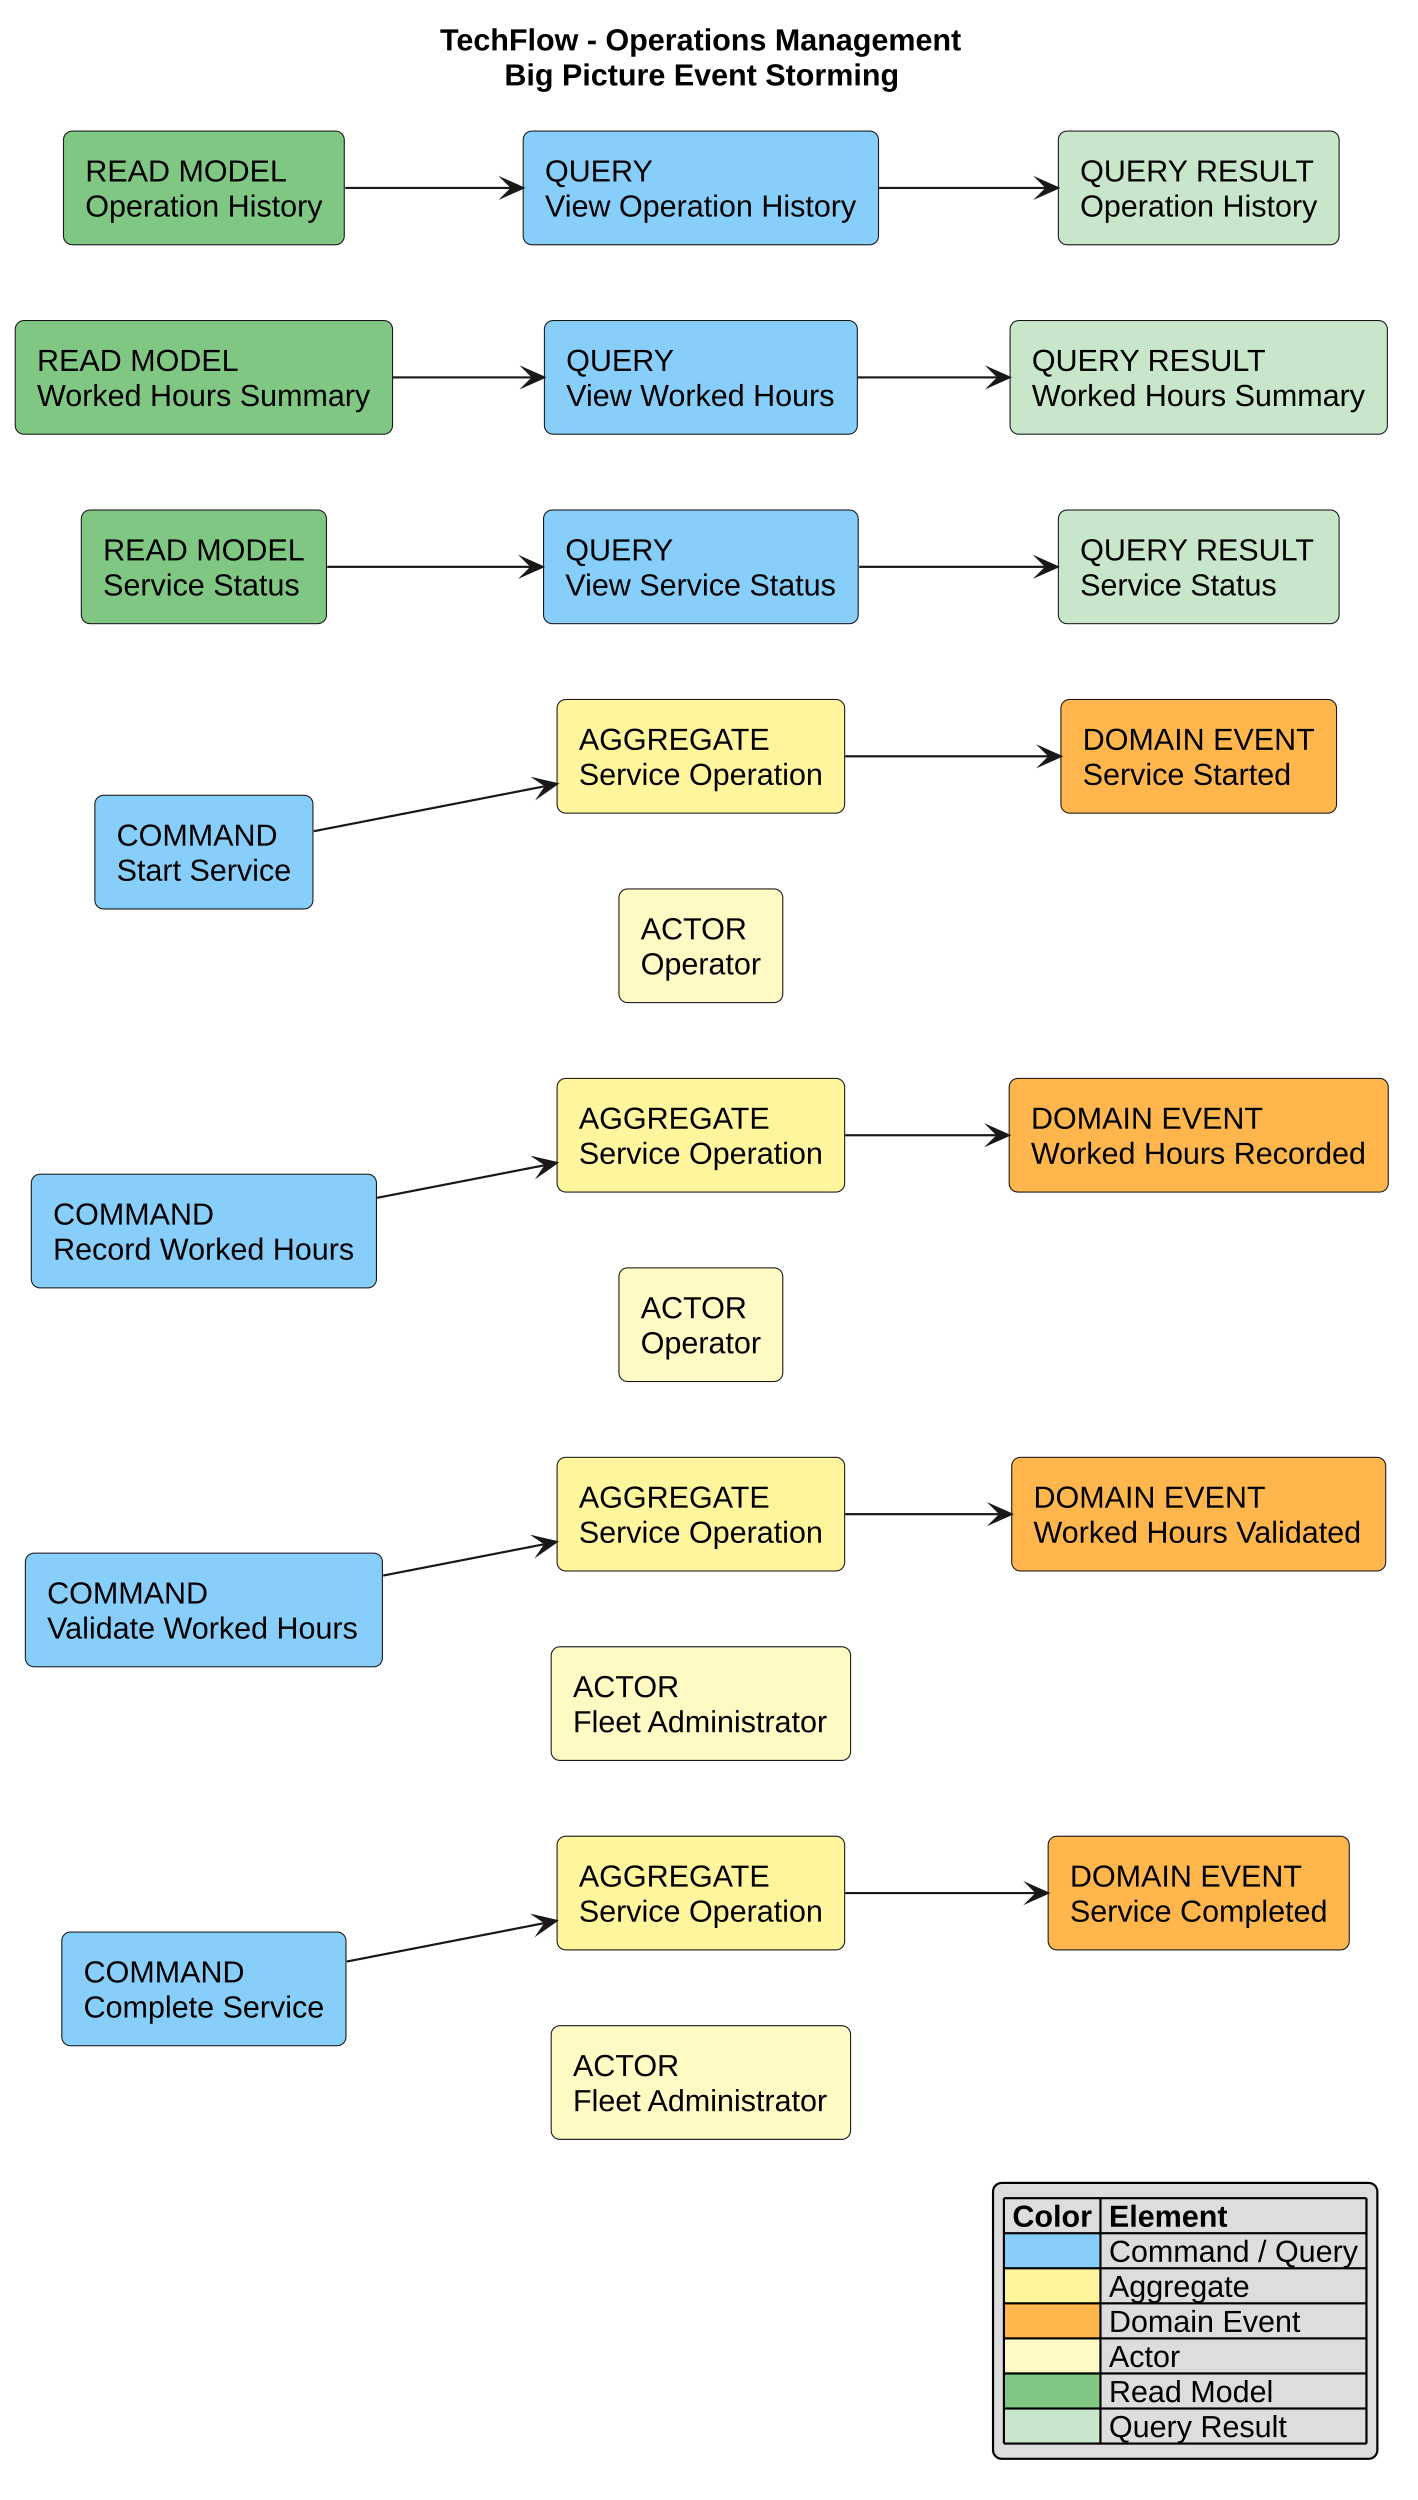
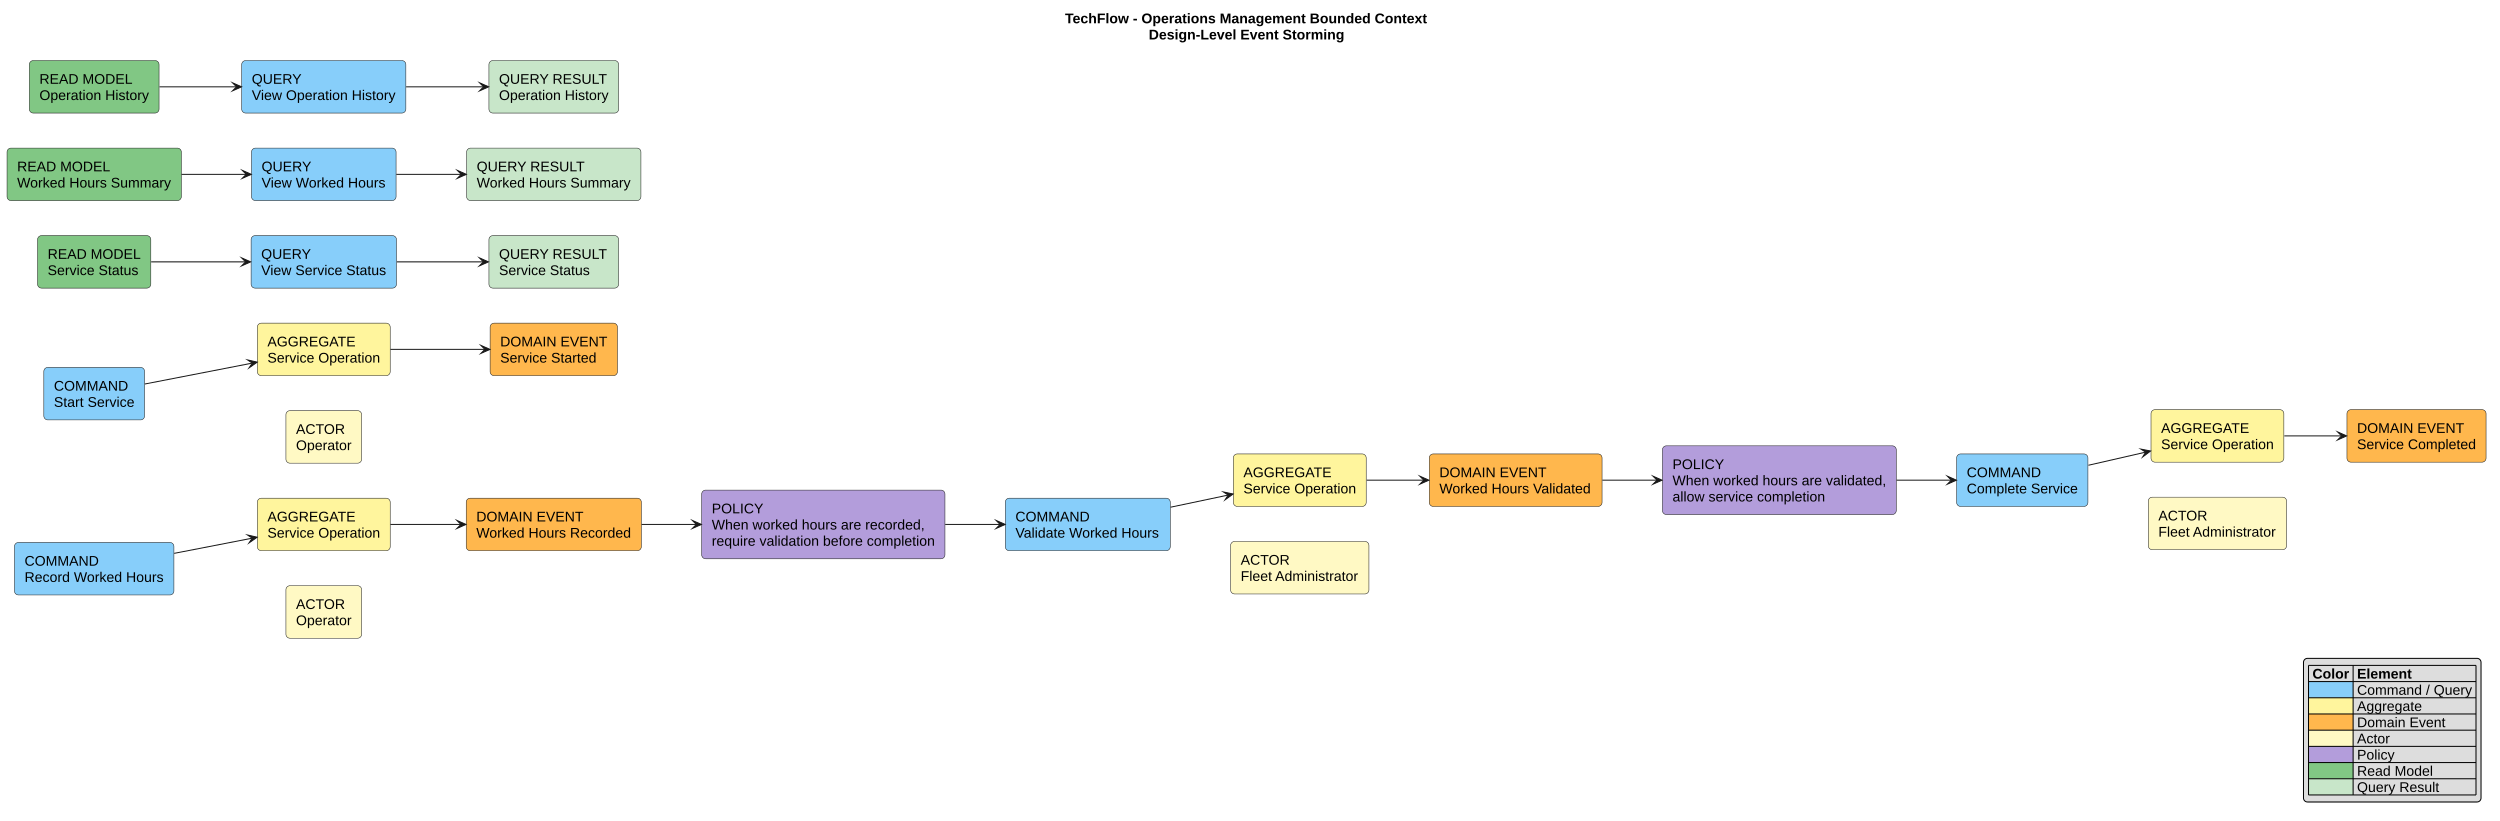
- <svg xmlns="http://www.w3.org/2000/svg" version="1.1" data-diagram-type="DESCRIPTION" style="width:651px;height:1148px;background:#FFFFFF;" width="651px" height="1148px" viewBox="0 0 651 1148" zoomAndPan="magnify" preserveAspectRatio="none" contentStyleType="text/css">
+ <svg xmlns="http://www.w3.org/2000/svg" version="1.1" data-diagram-type="DESCRIPTION" style="width:2485px;height:816px;background:#FFFFFF;" width="2485px" height="816px" viewBox="0 0 2485 816" zoomAndPan="magnify" preserveAspectRatio="none" contentStyleType="text/css">
  <defs />
  <g font-family="sans-serif" lengthAdjust="spacing">
    <g class="title" data-source-line="1">
-       <text x="202.058" y="23.132" fill="#000" font-size="14" textLength="240.365" font-weight="700" font-family="Arial">TechFlow - Operations Management</text>
-       <text x="231.617" y="39.23" fill="#000" font-size="14" textLength="181.248" font-weight="700" font-family="Arial">Big Picture Event Storming</text>
+       <text x="1058.618" y="23.132" fill="#000" font-size="14" textLength="360.91" font-weight="700" font-family="Arial">TechFlow - Operations Management Bounded Context</text>
+       <text x="1141.831" y="39.23" fill="#000" font-size="14" textLength="194.482" font-weight="700" font-family="Arial">Design-Level Event Storming</text>
    </g>
    <g class="entity" data-qualified-name="CMD_START" id="ent0001" data-source-line="12">
      <rect x="43.56" y="365.197" width="100.138" height="52.197" fill="#87CEFA" style="stroke:#181818;stroke-width:0.5;" rx="4" ry="4" />
      <text x="53.56" y="388.329" fill="#000" font-size="14" textLength="73.883" font-family="Arial">COMMAND</text>
      <text x="53.56" y="404.428" fill="#000" font-size="14" textLength="80.138" font-family="Arial">Start Service</text>
    </g>
    <g class="entity" data-qualified-name="AGG_START" id="ent0002" data-source-line="13">
      <rect x="255.81" y="321.197" width="132.055" height="52.197" fill="#FFF59D" style="stroke:#181818;stroke-width:0.5;" rx="4" ry="4" />
      <text x="265.81" y="344.329" fill="#000" font-size="14" textLength="88.683" font-family="Arial">AGGREGATE</text>
      <text x="265.81" y="360.428" fill="#000" font-size="14" textLength="112.055" font-family="Arial">Service Operation</text>
    </g>
    <g class="entity" data-qualified-name="ACT_START" id="ent0003" data-source-line="14">
      <rect x="284.21" y="408.197" width="75.248" height="52.197" fill="#FFF9C4" style="stroke:#181818;stroke-width:0.5;" rx="4" ry="4" />
      <text x="294.21" y="431.329" fill="#000" font-size="14" textLength="49" font-family="Arial">ACTOR</text>
      <text x="294.21" y="447.428" fill="#000" font-size="14" textLength="55.248" font-family="Arial">Operator</text>
    </g>
    <g class="entity" data-qualified-name="CMD_RECORD_HOURS" id="ent0004" data-source-line="15">
      <rect x="14.38" y="539.197" width="158.489" height="52.197" fill="#87CEFA" style="stroke:#181818;stroke-width:0.5;" rx="4" ry="4" />
      <text x="24.38" y="562.329" fill="#000" font-size="14" textLength="73.883" font-family="Arial">COMMAND</text>
      <text x="24.38" y="578.428" fill="#000" font-size="14" textLength="138.489" font-family="Arial">Record Worked Hours</text>
    </g>
    <g class="entity" data-qualified-name="AGG_RECORD_HOURS" id="ent0005" data-source-line="16">
      <rect x="255.81" y="495.197" width="132.055" height="52.197" fill="#FFF59D" style="stroke:#181818;stroke-width:0.5;" rx="4" ry="4" />
      <text x="265.81" y="518.329" fill="#000" font-size="14" textLength="88.683" font-family="Arial">AGGREGATE</text>
      <text x="265.81" y="534.428" fill="#000" font-size="14" textLength="112.055" font-family="Arial">Service Operation</text>
    </g>
    <g class="entity" data-qualified-name="ACT_RECORD_HOURS" id="ent0006" data-source-line="17">
      <rect x="284.21" y="582.197" width="75.248" height="52.197" fill="#FFF9C4" style="stroke:#181818;stroke-width:0.5;" rx="4" ry="4" />
      <text x="294.21" y="605.329" fill="#000" font-size="14" textLength="49" font-family="Arial">ACTOR</text>
      <text x="294.21" y="621.428" fill="#000" font-size="14" textLength="55.248" font-family="Arial">Operator</text>
    </g>
    <g class="entity" data-qualified-name="CMD_VALIDATE_HOURS" id="ent0007" data-source-line="18">
-       <rect x="11.65" y="713.197" width="163.951" height="52.197" fill="#87CEFA" style="stroke:#181818;stroke-width:0.5;" rx="4" ry="4" />
-       <text x="21.65" y="736.329" fill="#000" font-size="14" textLength="73.883" font-family="Arial">COMMAND</text>
-       <text x="21.65" y="752.428" fill="#000" font-size="14" textLength="143.951" font-family="Arial">Validate Worked Hours</text>
+       <rect x="999.28" y="495.197" width="163.951" height="52.197" fill="#87CEFA" style="stroke:#181818;stroke-width:0.5;" rx="4" ry="4" />
+       <text x="1009.28" y="518.329" fill="#000" font-size="14" textLength="73.883" font-family="Arial">COMMAND</text>
+       <text x="1009.28" y="534.428" fill="#000" font-size="14" textLength="143.951" font-family="Arial">Validate Worked Hours</text>
    </g>
    <g class="entity" data-qualified-name="AGG_VALIDATE_HOURS" id="ent0008" data-source-line="19">
-       <rect x="255.81" y="669.197" width="132.055" height="52.197" fill="#FFF59D" style="stroke:#181818;stroke-width:0.5;" rx="4" ry="4" />
-       <text x="265.81" y="692.329" fill="#000" font-size="14" textLength="88.683" font-family="Arial">AGGREGATE</text>
-       <text x="265.81" y="708.428" fill="#000" font-size="14" textLength="112.055" font-family="Arial">Service Operation</text>
+       <rect x="1225.95" y="451.197" width="132.055" height="52.197" fill="#FFF59D" style="stroke:#181818;stroke-width:0.5;" rx="4" ry="4" />
+       <text x="1235.95" y="474.329" fill="#000" font-size="14" textLength="88.683" font-family="Arial">AGGREGATE</text>
+       <text x="1235.95" y="490.428" fill="#000" font-size="14" textLength="112.055" font-family="Arial">Service Operation</text>
    </g>
    <g class="entity" data-qualified-name="ACT_VALIDATE_HOURS" id="ent0009" data-source-line="20">
-       <rect x="253.1" y="756.197" width="137.482" height="52.197" fill="#FFF9C4" style="stroke:#181818;stroke-width:0.5;" rx="4" ry="4" />
-       <text x="263.1" y="779.329" fill="#000" font-size="14" textLength="49" font-family="Arial">ACTOR</text>
-       <text x="263.1" y="795.428" fill="#000" font-size="14" textLength="117.482" font-family="Arial">Fleet Administrator</text>
+       <rect x="1223.23" y="538.197" width="137.482" height="52.197" fill="#FFF9C4" style="stroke:#181818;stroke-width:0.5;" rx="4" ry="4" />
+       <text x="1233.23" y="561.329" fill="#000" font-size="14" textLength="49" font-family="Arial">ACTOR</text>
+       <text x="1233.23" y="577.428" fill="#000" font-size="14" textLength="117.482" font-family="Arial">Fleet Administrator</text>
    </g>
    <g class="entity" data-qualified-name="CMD_COMPLETE" id="ent0010" data-source-line="21">
-       <rect x="28.38" y="887.197" width="130.489" height="52.197" fill="#87CEFA" style="stroke:#181818;stroke-width:0.5;" rx="4" ry="4" />
-       <text x="38.38" y="910.329" fill="#000" font-size="14" textLength="73.883" font-family="Arial">COMMAND</text>
-       <text x="38.38" y="926.428" fill="#000" font-size="14" textLength="110.489" font-family="Arial">Complete Service</text>
+       <rect x="1944.9" y="451.197" width="130.489" height="52.197" fill="#87CEFA" style="stroke:#181818;stroke-width:0.5;" rx="4" ry="4" />
+       <text x="1954.9" y="474.329" fill="#000" font-size="14" textLength="73.883" font-family="Arial">COMMAND</text>
+       <text x="1954.9" y="490.428" fill="#000" font-size="14" textLength="110.489" font-family="Arial">Complete Service</text>
    </g>
    <g class="entity" data-qualified-name="AGG_COMPLETE" id="ent0011" data-source-line="22">
-       <rect x="255.81" y="843.197" width="132.055" height="52.197" fill="#FFF59D" style="stroke:#181818;stroke-width:0.5;" rx="4" ry="4" />
-       <text x="265.81" y="866.329" fill="#000" font-size="14" textLength="88.683" font-family="Arial">AGGREGATE</text>
-       <text x="265.81" y="882.428" fill="#000" font-size="14" textLength="112.055" font-family="Arial">Service Operation</text>
+       <rect x="2138.1" y="407.197" width="132.055" height="52.197" fill="#FFF59D" style="stroke:#181818;stroke-width:0.5;" rx="4" ry="4" />
+       <text x="2148.1" y="430.329" fill="#000" font-size="14" textLength="88.683" font-family="Arial">AGGREGATE</text>
+       <text x="2148.1" y="446.428" fill="#000" font-size="14" textLength="112.055" font-family="Arial">Service Operation</text>
    </g>
    <g class="entity" data-qualified-name="ACT_COMPLETE" id="ent0012" data-source-line="23">
-       <rect x="253.1" y="930.197" width="137.482" height="52.197" fill="#FFF9C4" style="stroke:#181818;stroke-width:0.5;" rx="4" ry="4" />
-       <text x="263.1" y="953.329" fill="#000" font-size="14" textLength="49" font-family="Arial">ACTOR</text>
-       <text x="263.1" y="969.428" fill="#000" font-size="14" textLength="117.482" font-family="Arial">Fleet Administrator</text>
+       <rect x="2135.39" y="494.197" width="137.482" height="52.197" fill="#FFF9C4" style="stroke:#181818;stroke-width:0.5;" rx="4" ry="4" />
+       <text x="2145.39" y="517.329" fill="#000" font-size="14" textLength="49" font-family="Arial">ACTOR</text>
+       <text x="2145.39" y="533.428" fill="#000" font-size="14" textLength="117.482" font-family="Arial">Fleet Administrator</text>
    </g>
    <g class="entity" data-qualified-name="EVT_STARTED" id="ent0013" data-source-line="25">
      <rect x="487.17" y="321.197" width="126.565" height="52.197" fill="#FFB74D" style="stroke:#181818;stroke-width:0.5;" rx="4" ry="4" />
      <text x="497.17" y="344.329" fill="#000" font-size="14" textLength="106.565" font-family="Arial">DOMAIN EVENT</text>
      <text x="497.17" y="360.428" fill="#000" font-size="14" textLength="95.71" font-family="Arial">Service Started</text>
    </g>
    <g class="entity" data-qualified-name="EVT_HOURS_RECORDED" id="ent0014" data-source-line="26">
      <rect x="463.42" y="495.197" width="174.062" height="52.197" fill="#FFB74D" style="stroke:#181818;stroke-width:0.5;" rx="4" ry="4" />
      <text x="473.42" y="518.329" fill="#000" font-size="14" textLength="106.565" font-family="Arial">DOMAIN EVENT</text>
      <text x="473.42" y="534.428" fill="#000" font-size="14" textLength="154.062" font-family="Arial">Worked Hours Recorded</text>
    </g>
    <g class="entity" data-qualified-name="EVT_HOURS_VALIDATED" id="ent0015" data-source-line="27">
-       <rect x="464.58" y="669.197" width="171.737" height="52.197" fill="#FFB74D" style="stroke:#181818;stroke-width:0.5;" rx="4" ry="4" />
-       <text x="474.58" y="692.329" fill="#000" font-size="14" textLength="106.565" font-family="Arial">DOMAIN EVENT</text>
-       <text x="474.58" y="708.428" fill="#000" font-size="14" textLength="151.737" font-family="Arial">Worked Hours Validated</text>
+       <rect x="1420.71" y="451.197" width="171.737" height="52.197" fill="#FFB74D" style="stroke:#181818;stroke-width:0.5;" rx="4" ry="4" />
+       <text x="1430.71" y="474.329" fill="#000" font-size="14" textLength="106.565" font-family="Arial">DOMAIN EVENT</text>
+       <text x="1430.71" y="490.428" fill="#000" font-size="14" textLength="151.737" font-family="Arial">Worked Hours Validated</text>
    </g>
    <g class="entity" data-qualified-name="EVT_COMPLETED" id="ent0016" data-source-line="28">
-       <rect x="481.31" y="843.197" width="138.275" height="52.197" fill="#FFB74D" style="stroke:#181818;stroke-width:0.5;" rx="4" ry="4" />
-       <text x="491.31" y="866.329" fill="#000" font-size="14" textLength="106.565" font-family="Arial">DOMAIN EVENT</text>
-       <text x="491.31" y="882.428" fill="#000" font-size="14" textLength="118.275" font-family="Arial">Service Completed</text>
-     </g>
-     <g class="entity" data-qualified-name="READ_STATUS" id="ent0017" data-source-line="30">
+       <rect x="2332.87" y="407.197" width="138.275" height="52.197" fill="#FFB74D" style="stroke:#181818;stroke-width:0.5;" rx="4" ry="4" />
+       <text x="2342.87" y="430.329" fill="#000" font-size="14" textLength="106.565" font-family="Arial">DOMAIN EVENT</text>
+       <text x="2342.87" y="446.428" fill="#000" font-size="14" textLength="118.275" font-family="Arial">Service Completed</text>
+     </g>
+     <g class="entity" data-qualified-name="POL_VALIDATE_RECORDED_HOURS" id="ent0017" data-source-line="30">
+       <rect x="697.48" y="487.147" width="241.799" height="68.296" fill="#B39DDB" style="stroke:#181818;stroke-width:0.5;" rx="4" ry="4" />
+       <text x="707.48" y="510.279" fill="#000" font-size="14" textLength="51.352" font-family="Arial">POLICY</text>
+       <text x="707.48" y="526.378" fill="#000" font-size="14" textLength="211.661" font-family="Arial">When worked hours are recorded,</text>
+       <text x="707.48" y="542.476" fill="#000" font-size="14" textLength="221.799" font-family="Arial">require validation before completion</text>
+     </g>
+     <g class="entity" data-qualified-name="POL_COMPLETE_VALIDATED_SERVICE" id="ent0018" data-source-line="31">
+       <rect x="1652.45" y="443.147" width="232.447" height="68.296" fill="#B39DDB" style="stroke:#181818;stroke-width:0.5;" rx="4" ry="4" />
+       <text x="1662.45" y="466.279" fill="#000" font-size="14" textLength="51.352" font-family="Arial">POLICY</text>
+       <text x="1662.45" y="482.378" fill="#000" font-size="14" textLength="212.447" font-family="Arial">When worked hours are validated,</text>
+       <text x="1662.45" y="498.476" fill="#000" font-size="14" textLength="151.73" font-family="Arial">allow service completion</text>
+     </g>
+     <g class="entity" data-qualified-name="READ_STATUS" id="ent0019" data-source-line="33">
      <rect x="37.34" y="234.197" width="112.572" height="52.197" fill="#81C784" style="stroke:#181818;stroke-width:0.5;" rx="4" ry="4" />
      <text x="47.34" y="257.329" fill="#000" font-size="14" textLength="92.572" font-family="Arial">READ MODEL</text>
      <text x="47.34" y="273.428" fill="#000" font-size="14" textLength="90.262" font-family="Arial">Service Status</text>
    </g>
-     <g class="entity" data-qualified-name="QUERY_STATUS" id="ent0018" data-source-line="31">
+     <g class="entity" data-qualified-name="QUERY_STATUS" id="ent0020" data-source-line="34">
      <rect x="249.59" y="234.197" width="144.496" height="52.197" fill="#87CEFA" style="stroke:#181818;stroke-width:0.5;" rx="4" ry="4" />
      <text x="259.59" y="257.329" fill="#000" font-size="14" textLength="49.786" font-family="Arial">QUERY</text>
      <text x="259.59" y="273.428" fill="#000" font-size="14" textLength="124.496" font-family="Arial">View Service Status</text>
    </g>
-     <g class="entity" data-qualified-name="RESULT_STATUS" id="ent0019" data-source-line="32">
+     <g class="entity" data-qualified-name="RESULT_STATUS" id="ent0021" data-source-line="35">
      <rect x="486" y="234.197" width="128.91" height="52.197" fill="#C8E6C9" style="stroke:#181818;stroke-width:0.5;" rx="4" ry="4" />
      <text x="496" y="257.329" fill="#000" font-size="14" textLength="108.91" font-family="Arial">QUERY RESULT</text>
      <text x="496" y="273.428" fill="#000" font-size="14" textLength="90.262" font-family="Arial">Service Status</text>
    </g>
-     <g class="entity" data-qualified-name="READ_HOURS" id="ent0020" data-source-line="34">
+     <g class="entity" data-qualified-name="READ_HOURS" id="ent0022" data-source-line="37">
      <rect x="7" y="147.197" width="173.255" height="52.197" fill="#81C784" style="stroke:#181818;stroke-width:0.5;" rx="4" ry="4" />
      <text x="17" y="170.329" fill="#000" font-size="14" textLength="92.572" font-family="Arial">READ MODEL</text>
      <text x="17" y="186.428" fill="#000" font-size="14" textLength="153.255" font-family="Arial">Worked Hours Summary</text>
    </g>
-     <g class="entity" data-qualified-name="QUERY_HOURS" id="ent0021" data-source-line="35">
+     <g class="entity" data-qualified-name="QUERY_HOURS" id="ent0023" data-source-line="38">
      <rect x="249.99" y="147.197" width="143.703" height="52.197" fill="#87CEFA" style="stroke:#181818;stroke-width:0.5;" rx="4" ry="4" />
      <text x="259.99" y="170.329" fill="#000" font-size="14" textLength="49.786" font-family="Arial">QUERY</text>
      <text x="259.99" y="186.428" fill="#000" font-size="14" textLength="123.703" font-family="Arial">View Worked Hours</text>
    </g>
-     <g class="entity" data-qualified-name="RESULT_HOURS" id="ent0022" data-source-line="36">
+     <g class="entity" data-qualified-name="RESULT_HOURS" id="ent0024" data-source-line="39">
      <rect x="463.82" y="147.197" width="173.255" height="52.197" fill="#C8E6C9" style="stroke:#181818;stroke-width:0.5;" rx="4" ry="4" />
      <text x="473.82" y="170.329" fill="#000" font-size="14" textLength="108.91" font-family="Arial">QUERY RESULT</text>
      <text x="473.82" y="186.428" fill="#000" font-size="14" textLength="153.255" font-family="Arial">Worked Hours Summary</text>
    </g>
-     <g class="entity" data-qualified-name="READ_HISTORY" id="ent0023" data-source-line="38">
+     <g class="entity" data-qualified-name="READ_HISTORY" id="ent0025" data-source-line="41">
      <rect x="29.16" y="60.197" width="128.931" height="52.197" fill="#81C784" style="stroke:#181818;stroke-width:0.5;" rx="4" ry="4" />
      <text x="39.16" y="83.329" fill="#000" font-size="14" textLength="92.572" font-family="Arial">READ MODEL</text>
      <text x="39.16" y="99.428" fill="#000" font-size="14" textLength="108.931" font-family="Arial">Operation History</text>
    </g>
-     <g class="entity" data-qualified-name="QUERY_HISTORY" id="ent0024" data-source-line="39">
+     <g class="entity" data-qualified-name="QUERY_HISTORY" id="ent0026" data-source-line="42">
      <rect x="240.25" y="60.197" width="163.165" height="52.197" fill="#87CEFA" style="stroke:#181818;stroke-width:0.5;" rx="4" ry="4" />
      <text x="250.25" y="83.329" fill="#000" font-size="14" textLength="49.786" font-family="Arial">QUERY</text>
      <text x="250.25" y="99.428" fill="#000" font-size="14" textLength="143.165" font-family="Arial">View Operation History</text>
    </g>
-     <g class="entity" data-qualified-name="RESULT_HISTORY" id="ent0025" data-source-line="40">
+     <g class="entity" data-qualified-name="RESULT_HISTORY" id="ent0027" data-source-line="43">
      <rect x="485.99" y="60.197" width="128.931" height="52.197" fill="#C8E6C9" style="stroke:#181818;stroke-width:0.5;" rx="4" ry="4" />
      <text x="495.99" y="83.329" fill="#000" font-size="14" textLength="108.91" font-family="Arial">QUERY RESULT</text>
      <text x="495.99" y="99.428" fill="#000" font-size="14" textLength="108.931" font-family="Arial">Operation History</text>
    </g>
-     <g class="link" data-entity-1="ent0001" data-entity-2="ent0002" id="lnk26" data-source-line="46" data-link-type="dependency">
+     <g class="link" data-entity-1="ent0001" data-entity-2="ent0002" id="lnk28" data-source-line="49" data-link-type="dependency">
      <path d="M143.99,381.697 C176.75,375.327 215.192,367.853 250.782,360.923" style="stroke:#181818;stroke-width:1;" fill="none" id="CMD_START-to-AGG_START" />
      <polygon points="255.69,359.967,246.091,357.761,250.782,360.923,247.62,365.614,255.69,359.967" fill="#181818" style="stroke:#181818;stroke-width:1;stroke-linejoin:miter;stroke-miterlimit:10;" />
    </g>
-     <g class="link" data-entity-1="ent0002" data-entity-2="ent0013" id="lnk27" data-source-line="47" data-link-type="dependency">
+     <g class="link" data-entity-1="ent0002" data-entity-2="ent0013" id="lnk29" data-source-line="50" data-link-type="dependency">
      <path d="M388.08,347.297 C419.2,347.297 451.26,347.297 482.01,347.297" style="stroke:#181818;stroke-width:1;" fill="none" id="AGG_START-to-EVT_STARTED" />
      <polygon points="487.01,347.297,478.01,343.297,482.01,347.297,478.01,351.297,487.01,347.297" fill="#181818" style="stroke:#181818;stroke-width:1;stroke-linejoin:miter;stroke-miterlimit:10;" />
    </g>
-     <g class="link" data-entity-1="ent0004" data-entity-2="ent0005" id="lnk30" data-source-line="50" data-link-type="dependency">
+     <g class="link" data-entity-1="ent0004" data-entity-2="ent0005" id="lnk32" data-source-line="53" data-link-type="dependency">
      <path d="M173.11,550.037 C200.03,544.797 224.952,539.952 250.712,534.942" style="stroke:#181818;stroke-width:1;" fill="none" id="CMD_RECORD_HOURS-to-AGG_RECORD_HOURS" />
      <polygon points="255.62,533.987,246.022,531.779,250.712,534.942,247.549,539.632,255.62,533.987" fill="#181818" style="stroke:#181818;stroke-width:1;stroke-linejoin:miter;stroke-miterlimit:10;" />
    </g>
-     <g class="link" data-entity-1="ent0005" data-entity-2="ent0014" id="lnk31" data-source-line="51" data-link-type="dependency">
+     <g class="link" data-entity-1="ent0005" data-entity-2="ent0014" id="lnk33" data-source-line="54" data-link-type="dependency">
      <path d="M388.08,521.297 C411.48,521.297 433.25,521.297 458.16,521.297" style="stroke:#181818;stroke-width:1;" fill="none" id="AGG_RECORD_HOURS-to-EVT_HOURS_RECORDED" />
      <polygon points="463.16,521.297,454.16,517.297,458.16,521.297,454.16,525.297,463.16,521.297" fill="#181818" style="stroke:#181818;stroke-width:1;stroke-linejoin:miter;stroke-miterlimit:10;" />
    </g>
-     <g class="link" data-entity-1="ent0007" data-entity-2="ent0008" id="lnk34" data-source-line="54" data-link-type="dependency">
-       <path d="M175.97,723.477 C202.07,718.397 225.702,713.801 250.512,708.981" style="stroke:#181818;stroke-width:1;" fill="none" id="CMD_VALIDATE_HOURS-to-AGG_VALIDATE_HOURS" />
-       <polygon points="255.42,708.027,245.822,705.817,250.512,708.981,247.348,713.67,255.42,708.027" fill="#181818" style="stroke:#181818;stroke-width:1;stroke-linejoin:miter;stroke-miterlimit:10;" />
-     </g>
-     <g class="link" data-entity-1="ent0008" data-entity-2="ent0015" id="lnk35" data-source-line="55" data-link-type="dependency">
-       <path d="M388.08,695.297 C411.88,695.297 434.15,695.297 459.41,695.297" style="stroke:#181818;stroke-width:1;" fill="none" id="AGG_VALIDATE_HOURS-to-EVT_HOURS_VALIDATED" />
-       <polygon points="464.41,695.297,455.41,691.297,459.41,695.297,455.41,699.297,464.41,695.297" fill="#181818" style="stroke:#181818;stroke-width:1;stroke-linejoin:miter;stroke-miterlimit:10;" />
-     </g>
-     <g class="link" data-entity-1="ent0010" data-entity-2="ent0011" id="lnk38" data-source-line="58" data-link-type="dependency">
-       <path d="M159.15,900.747 C189.31,894.877 220.262,888.862 250.542,882.972" style="stroke:#181818;stroke-width:1;" fill="none" id="CMD_COMPLETE-to-AGG_COMPLETE" />
-       <polygon points="255.45,882.017,245.852,879.809,250.542,882.972,247.379,887.662,255.45,882.017" fill="#181818" style="stroke:#181818;stroke-width:1;stroke-linejoin:miter;stroke-miterlimit:10;" />
-     </g>
-     <g class="link" data-entity-1="ent0011" data-entity-2="ent0016" id="lnk39" data-source-line="59" data-link-type="dependency">
-       <path d="M388.08,869.297 C417.24,869.297 446.61,869.297 476.12,869.297" style="stroke:#181818;stroke-width:1;" fill="none" id="AGG_COMPLETE-to-EVT_COMPLETED" />
-       <polygon points="481.12,869.297,472.12,865.297,476.12,869.297,472.12,873.297,481.12,869.297" fill="#181818" style="stroke:#181818;stroke-width:1;stroke-linejoin:miter;stroke-miterlimit:10;" />
-     </g>
-     <g class="link" data-entity-1="ent0017" data-entity-2="ent0018" id="lnk42" data-source-line="66" data-link-type="dependency">
+     <g class="link" data-entity-1="ent0007" data-entity-2="ent0008" id="lnk36" data-source-line="57" data-link-type="dependency">
+       <path d="M1163.55,504.157 C1184.15,499.817 1201.127,496.238 1220.817,492.088" style="stroke:#181818;stroke-width:1;" fill="none" id="CMD_VALIDATE_HOURS-to-AGG_VALIDATE_HOURS" />
+       <polygon points="1225.71,491.057,1216.079,488.999,1220.817,492.088,1217.728,496.827,1225.71,491.057" fill="#181818" style="stroke:#181818;stroke-width:1;stroke-linejoin:miter;stroke-miterlimit:10;" />
+     </g>
+     <g class="link" data-entity-1="ent0008" data-entity-2="ent0015" id="lnk37" data-source-line="58" data-link-type="dependency">
+       <path d="M1358.5,477.297 C1378.02,477.297 1394.7,477.297 1415.29,477.297" style="stroke:#181818;stroke-width:1;" fill="none" id="AGG_VALIDATE_HOURS-to-EVT_HOURS_VALIDATED" />
+       <polygon points="1420.29,477.297,1411.29,473.297,1415.29,477.297,1411.29,481.297,1420.29,477.297" fill="#181818" style="stroke:#181818;stroke-width:1;stroke-linejoin:miter;stroke-miterlimit:10;" />
+     </g>
+     <g class="link" data-entity-1="ent0010" data-entity-2="ent0011" id="lnk40" data-source-line="61" data-link-type="dependency">
+       <path d="M2075.87,462.467 C2095.79,457.897 2112.856,453.983 2132.826,449.413" style="stroke:#181818;stroke-width:1;" fill="none" id="CMD_COMPLETE-to-AGG_COMPLETE" />
+       <polygon points="2137.7,448.297,2128.034,446.406,2132.826,449.413,2129.819,454.204,2137.7,448.297" fill="#181818" style="stroke:#181818;stroke-width:1;stroke-linejoin:miter;stroke-miterlimit:10;" />
+     </g>
+     <g class="link" data-entity-1="ent0011" data-entity-2="ent0016" id="lnk41" data-source-line="62" data-link-type="dependency">
+       <path d="M2270.63,433.297 C2290.53,433.297 2307.46,433.297 2327.56,433.297" style="stroke:#181818;stroke-width:1;" fill="none" id="AGG_COMPLETE-to-EVT_COMPLETED" />
+       <polygon points="2332.56,433.297,2323.56,429.297,2327.56,433.297,2323.56,437.297,2332.56,433.297" fill="#181818" style="stroke:#181818;stroke-width:1;stroke-linejoin:miter;stroke-miterlimit:10;" />
+     </g>
+     <g class="link" data-entity-1="ent0014" data-entity-2="ent0017" id="lnk44" data-source-line="65" data-link-type="dependency">
+       <path d="M637.79,521.297 C656.75,521.297 672.15,521.297 692.17,521.297" style="stroke:#181818;stroke-width:1;" fill="none" id="EVT_HOURS_RECORDED-to-POL_VALIDATE_RECORDED_HOURS" />
+       <polygon points="697.17,521.297,688.17,517.297,692.17,521.297,688.17,525.297,697.17,521.297" fill="#181818" style="stroke:#181818;stroke-width:1;stroke-linejoin:miter;stroke-miterlimit:10;" />
+     </g>
+     <g class="link" data-entity-1="ent0017" data-entity-2="ent0007" id="lnk45" data-source-line="66" data-link-type="dependency">
+       <path d="M939.51,521.297 C959.7,521.297 975.23,521.297 994.13,521.297" style="stroke:#181818;stroke-width:1;" fill="none" id="POL_VALIDATE_RECORDED_HOURS-to-CMD_VALIDATE_HOURS" />
+       <polygon points="999.13,521.297,990.13,517.297,994.13,521.297,990.13,525.297,999.13,521.297" fill="#181818" style="stroke:#181818;stroke-width:1;stroke-linejoin:miter;stroke-miterlimit:10;" />
+     </g>
+     <g class="link" data-entity-1="ent0015" data-entity-2="ent0018" id="lnk46" data-source-line="68" data-link-type="dependency">
+       <path d="M1592.75,477.297 C1611.71,477.297 1627.12,477.297 1647.08,477.297" style="stroke:#181818;stroke-width:1;" fill="none" id="EVT_HOURS_VALIDATED-to-POL_COMPLETE_VALIDATED_SERVICE" />
+       <polygon points="1652.08,477.297,1643.08,473.297,1647.08,477.297,1643.08,481.297,1652.08,477.297" fill="#181818" style="stroke:#181818;stroke-width:1;stroke-linejoin:miter;stroke-miterlimit:10;" />
+     </g>
+     <g class="link" data-entity-1="ent0018" data-entity-2="ent0010" id="lnk47" data-source-line="69" data-link-type="dependency">
+       <path d="M1885.2,477.297 C1905.65,477.297 1921.27,477.297 1939.66,477.297" style="stroke:#181818;stroke-width:1;" fill="none" id="POL_COMPLETE_VALIDATED_SERVICE-to-CMD_COMPLETE" />
+       <polygon points="1944.66,477.297,1935.66,473.297,1939.66,477.297,1935.66,481.297,1944.66,477.297" fill="#181818" style="stroke:#181818;stroke-width:1;stroke-linejoin:miter;stroke-miterlimit:10;" />
+     </g>
+     <g class="link" data-entity-1="ent0019" data-entity-2="ent0020" id="lnk48" data-source-line="75" data-link-type="dependency">
      <path d="M150.25,260.297 C180.08,260.297 212.17,260.297 244.14,260.297" style="stroke:#181818;stroke-width:1;" fill="none" id="READ_STATUS-to-QUERY_STATUS" />
      <polygon points="249.14,260.297,240.14,256.297,244.14,260.297,240.14,264.297,249.14,260.297" fill="#181818" style="stroke:#181818;stroke-width:1;stroke-linejoin:miter;stroke-miterlimit:10;" />
    </g>
-     <g class="link" data-entity-1="ent0018" data-entity-2="ent0019" id="lnk43" data-source-line="67" data-link-type="dependency">
+     <g class="link" data-entity-1="ent0020" data-entity-2="ent0021" id="lnk49" data-source-line="76" data-link-type="dependency">
      <path d="M394.54,260.297 C423.71,260.297 452.16,260.297 480.5,260.297" style="stroke:#181818;stroke-width:1;" fill="none" id="QUERY_STATUS-to-RESULT_STATUS" />
      <polygon points="485.5,260.297,476.5,256.297,480.5,260.297,476.5,264.297,485.5,260.297" fill="#181818" style="stroke:#181818;stroke-width:1;stroke-linejoin:miter;stroke-miterlimit:10;" />
    </g>
-     <g class="link" data-entity-1="ent0020" data-entity-2="ent0021" id="lnk44" data-source-line="68" data-link-type="dependency">
+     <g class="link" data-entity-1="ent0022" data-entity-2="ent0023" id="lnk50" data-source-line="77" data-link-type="dependency">
      <path d="M180.47,173.297 C203.34,173.297 222.8,173.297 244.78,173.297" style="stroke:#181818;stroke-width:1;" fill="none" id="READ_HOURS-to-QUERY_HOURS" />
      <polygon points="249.78,173.297,240.78,169.297,244.78,173.297,240.78,177.297,249.78,173.297" fill="#181818" style="stroke:#181818;stroke-width:1;stroke-linejoin:miter;stroke-miterlimit:10;" />
    </g>
-     <g class="link" data-entity-1="ent0021" data-entity-2="ent0022" id="lnk45" data-source-line="69" data-link-type="dependency">
+     <g class="link" data-entity-1="ent0023" data-entity-2="ent0024" id="lnk51" data-source-line="78" data-link-type="dependency">
      <path d="M393.92,173.297 C415.98,173.297 435.54,173.297 458.51,173.297" style="stroke:#181818;stroke-width:1;" fill="none" id="QUERY_HOURS-to-RESULT_HOURS" />
      <polygon points="463.51,173.297,454.51,169.297,458.51,173.297,454.51,177.297,463.51,173.297" fill="#181818" style="stroke:#181818;stroke-width:1;stroke-linejoin:miter;stroke-miterlimit:10;" />
    </g>
-     <g class="link" data-entity-1="ent0023" data-entity-2="ent0024" id="lnk46" data-source-line="70" data-link-type="dependency">
+     <g class="link" data-entity-1="ent0025" data-entity-2="ent0026" id="lnk52" data-source-line="79" data-link-type="dependency">
      <path d="M158.54,86.297 C183.89,86.297 208.33,86.297 235.12,86.297" style="stroke:#181818;stroke-width:1;" fill="none" id="READ_HISTORY-to-QUERY_HISTORY" />
      <polygon points="240.12,86.297,231.12,82.297,235.12,86.297,231.12,90.297,240.12,86.297" fill="#181818" style="stroke:#181818;stroke-width:1;stroke-linejoin:miter;stroke-miterlimit:10;" />
    </g>
-     <g class="link" data-entity-1="ent0024" data-entity-2="ent0025" id="lnk47" data-source-line="71" data-link-type="dependency">
+     <g class="link" data-entity-1="ent0026" data-entity-2="ent0027" id="lnk53" data-source-line="80" data-link-type="dependency">
      <path d="M403.69,86.297 C430.64,86.297 455.26,86.297 480.72,86.297" style="stroke:#181818;stroke-width:1;" fill="none" id="QUERY_HISTORY-to-RESULT_HISTORY" />
      <polygon points="485.72,86.297,476.72,82.297,480.72,86.297,476.72,90.297,485.72,86.297" fill="#181818" style="stroke:#181818;stroke-width:1;stroke-linejoin:miter;stroke-miterlimit:10;" />
    </g>
-     <g class="legend" data-source-line="73">
-       <rect x="455.999" y="1002.395" width="176.482" height="126.69" fill="#DDD" style="stroke:#000;stroke-width:1;" rx="4" ry="4" />
-       <text x="464.889" y="1022.526" fill="#000" font-size="14" textLength="36.552" font-weight="700" font-family="Arial">Color</text>
-       <text x="509.22" y="1022.526" fill="#000" font-size="14" textLength="54.462" font-weight="700" font-family="Arial">Element</text>
-       <rect x="460.999" y="1025.493" width="44.331" height="16.099" fill="#87CEFA" style="stroke:none;" />
-       <text x="460.999" y="1038.625" fill="#000" font-size="14" font-family="Arial"> </text>
-       <text x="509.22" y="1038.625" fill="#000" font-size="14" textLength="114.372" font-family="Arial">Command / Query</text>
-       <rect x="460.999" y="1041.592" width="44.331" height="16.099" fill="#FFF59D" style="stroke:none;" />
-       <text x="460.999" y="1054.724" fill="#000" font-size="14" font-family="Arial"> </text>
-       <text x="509.22" y="1054.724" fill="#000" font-size="14" textLength="64.606" font-family="Arial">Aggregate</text>
-       <rect x="460.999" y="1057.69" width="44.331" height="16.099" fill="#FFB74D" style="stroke:none;" />
-       <text x="460.999" y="1070.822" fill="#000" font-size="14" font-family="Arial"> </text>
-       <text x="509.22" y="1070.822" fill="#000" font-size="14" textLength="87.931" font-family="Arial">Domain Event</text>
-       <rect x="460.999" y="1073.789" width="44.331" height="16.099" fill="#FFF9C4" style="stroke:none;" />
-       <text x="460.999" y="1086.921" fill="#000" font-size="14" font-family="Arial"> </text>
-       <text x="509.22" y="1086.921" fill="#000" font-size="14" textLength="32.676" font-family="Arial">Actor</text>
-       <rect x="460.999" y="1089.888" width="44.331" height="16.099" fill="#81C784" style="stroke:none;" />
-       <text x="460.999" y="1103.02" fill="#000" font-size="14" font-family="Arial"> </text>
-       <text x="509.22" y="1103.02" fill="#000" font-size="14" textLength="75.489" font-family="Arial">Read Model</text>
-       <rect x="460.999" y="1105.986" width="44.331" height="16.099" fill="#C8E6C9" style="stroke:none;" />
-       <text x="460.999" y="1119.118" fill="#000" font-size="14" font-family="Arial"> </text>
-       <text x="509.22" y="1119.118" fill="#000" font-size="14" textLength="81.696" font-family="Arial">Query Result</text>
-       <line x1="460.999" y1="1009.395" x2="627.482" y2="1009.395" style="stroke:#000;stroke-width:1;" />
-       <line x1="460.999" y1="1025.493" x2="627.482" y2="1025.493" style="stroke:#000;stroke-width:1;" />
-       <line x1="460.999" y1="1041.592" x2="627.482" y2="1041.592" style="stroke:#000;stroke-width:1;" />
-       <line x1="460.999" y1="1057.69" x2="627.482" y2="1057.69" style="stroke:#000;stroke-width:1;" />
-       <line x1="460.999" y1="1073.789" x2="627.482" y2="1073.789" style="stroke:#000;stroke-width:1;" />
-       <line x1="460.999" y1="1089.888" x2="627.482" y2="1089.888" style="stroke:#000;stroke-width:1;" />
-       <line x1="460.999" y1="1105.986" x2="627.482" y2="1105.986" style="stroke:#000;stroke-width:1;" />
-       <line x1="460.999" y1="1122.085" x2="627.482" y2="1122.085" style="stroke:#000;stroke-width:1;" />
-       <line x1="460.999" y1="1009.395" x2="460.999" y2="1122.085" style="stroke:#000;stroke-width:1;" />
-       <line x1="505.33" y1="1009.395" x2="505.33" y2="1122.085" style="stroke:#000;stroke-width:1;" />
-       <line x1="627.482" y1="1009.395" x2="627.482" y2="1122.085" style="stroke:#000;stroke-width:1;" />
+     <g class="legend" data-source-line="82">
+       <rect x="2289.663" y="654.395" width="176.482" height="142.789" fill="#DDD" style="stroke:#000;stroke-width:1;" rx="4" ry="4" />
+       <text x="2298.553" y="674.526" fill="#000" font-size="14" textLength="36.552" font-weight="700" font-family="Arial">Color</text>
+       <text x="2342.884" y="674.526" fill="#000" font-size="14" textLength="54.462" font-weight="700" font-family="Arial">Element</text>
+       <rect x="2294.663" y="677.493" width="44.331" height="16.099" fill="#87CEFA" style="stroke:none;" />
+       <text x="2294.663" y="690.625" fill="#000" font-size="14" font-family="Arial"> </text>
+       <text x="2342.884" y="690.625" fill="#000" font-size="14" textLength="114.372" font-family="Arial">Command / Query</text>
+       <rect x="2294.663" y="693.592" width="44.331" height="16.099" fill="#FFF59D" style="stroke:none;" />
+       <text x="2294.663" y="706.724" fill="#000" font-size="14" font-family="Arial"> </text>
+       <text x="2342.884" y="706.724" fill="#000" font-size="14" textLength="64.606" font-family="Arial">Aggregate</text>
+       <rect x="2294.663" y="709.69" width="44.331" height="16.099" fill="#FFB74D" style="stroke:none;" />
+       <text x="2294.663" y="722.822" fill="#000" font-size="14" font-family="Arial"> </text>
+       <text x="2342.884" y="722.822" fill="#000" font-size="14" textLength="87.931" font-family="Arial">Domain Event</text>
+       <rect x="2294.663" y="725.789" width="44.331" height="16.099" fill="#FFF9C4" style="stroke:none;" />
+       <text x="2294.663" y="738.921" fill="#000" font-size="14" font-family="Arial"> </text>
+       <text x="2342.884" y="738.921" fill="#000" font-size="14" textLength="32.676" font-family="Arial">Actor</text>
+       <rect x="2294.663" y="741.888" width="44.331" height="16.099" fill="#B39DDB" style="stroke:none;" />
+       <text x="2294.663" y="755.02" fill="#000" font-size="14" font-family="Arial"> </text>
+       <text x="2342.884" y="755.02" fill="#000" font-size="14" textLength="37.345" font-family="Arial">Policy</text>
+       <rect x="2294.663" y="757.986" width="44.331" height="16.099" fill="#81C784" style="stroke:none;" />
+       <text x="2294.663" y="771.118" fill="#000" font-size="14" font-family="Arial"> </text>
+       <text x="2342.884" y="771.118" fill="#000" font-size="14" textLength="75.489" font-family="Arial">Read Model</text>
+       <rect x="2294.663" y="774.085" width="44.331" height="16.099" fill="#C8E6C9" style="stroke:none;" />
+       <text x="2294.663" y="787.217" fill="#000" font-size="14" font-family="Arial"> </text>
+       <text x="2342.884" y="787.217" fill="#000" font-size="14" textLength="81.696" font-family="Arial">Query Result</text>
+       <line x1="2294.663" y1="661.395" x2="2461.145" y2="661.395" style="stroke:#000;stroke-width:1;" />
+       <line x1="2294.663" y1="677.493" x2="2461.145" y2="677.493" style="stroke:#000;stroke-width:1;" />
+       <line x1="2294.663" y1="693.592" x2="2461.145" y2="693.592" style="stroke:#000;stroke-width:1;" />
+       <line x1="2294.663" y1="709.69" x2="2461.145" y2="709.69" style="stroke:#000;stroke-width:1;" />
+       <line x1="2294.663" y1="725.789" x2="2461.145" y2="725.789" style="stroke:#000;stroke-width:1;" />
+       <line x1="2294.663" y1="741.888" x2="2461.145" y2="741.888" style="stroke:#000;stroke-width:1;" />
+       <line x1="2294.663" y1="757.986" x2="2461.145" y2="757.986" style="stroke:#000;stroke-width:1;" />
+       <line x1="2294.663" y1="774.085" x2="2461.145" y2="774.085" style="stroke:#000;stroke-width:1;" />
+       <line x1="2294.663" y1="790.184" x2="2461.145" y2="790.184" style="stroke:#000;stroke-width:1;" />
+       <line x1="2294.663" y1="661.395" x2="2294.663" y2="790.184" style="stroke:#000;stroke-width:1;" />
+       <line x1="2338.994" y1="661.395" x2="2338.994" y2="790.184" style="stroke:#000;stroke-width:1;" />
+       <line x1="2461.145" y1="661.395" x2="2461.145" y2="790.184" style="stroke:#000;stroke-width:1;" />
    </g>
  </g>
</svg>
